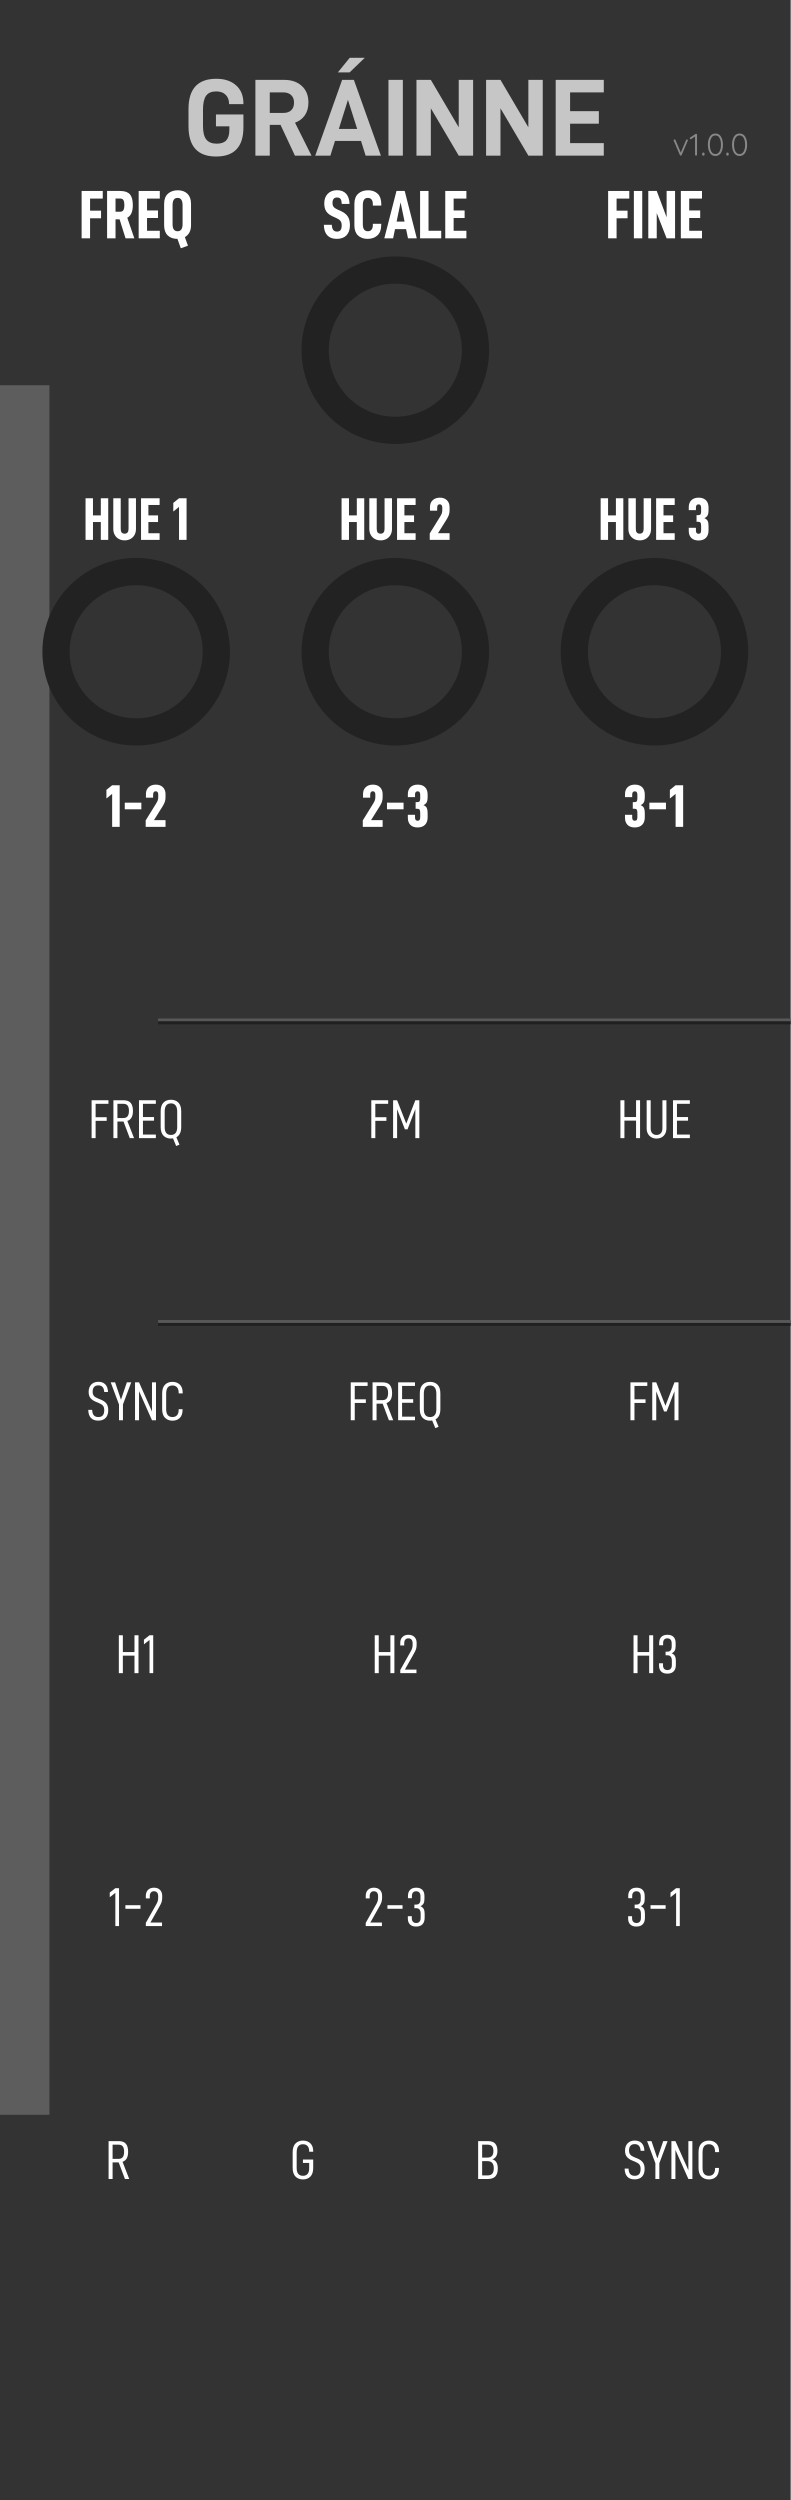
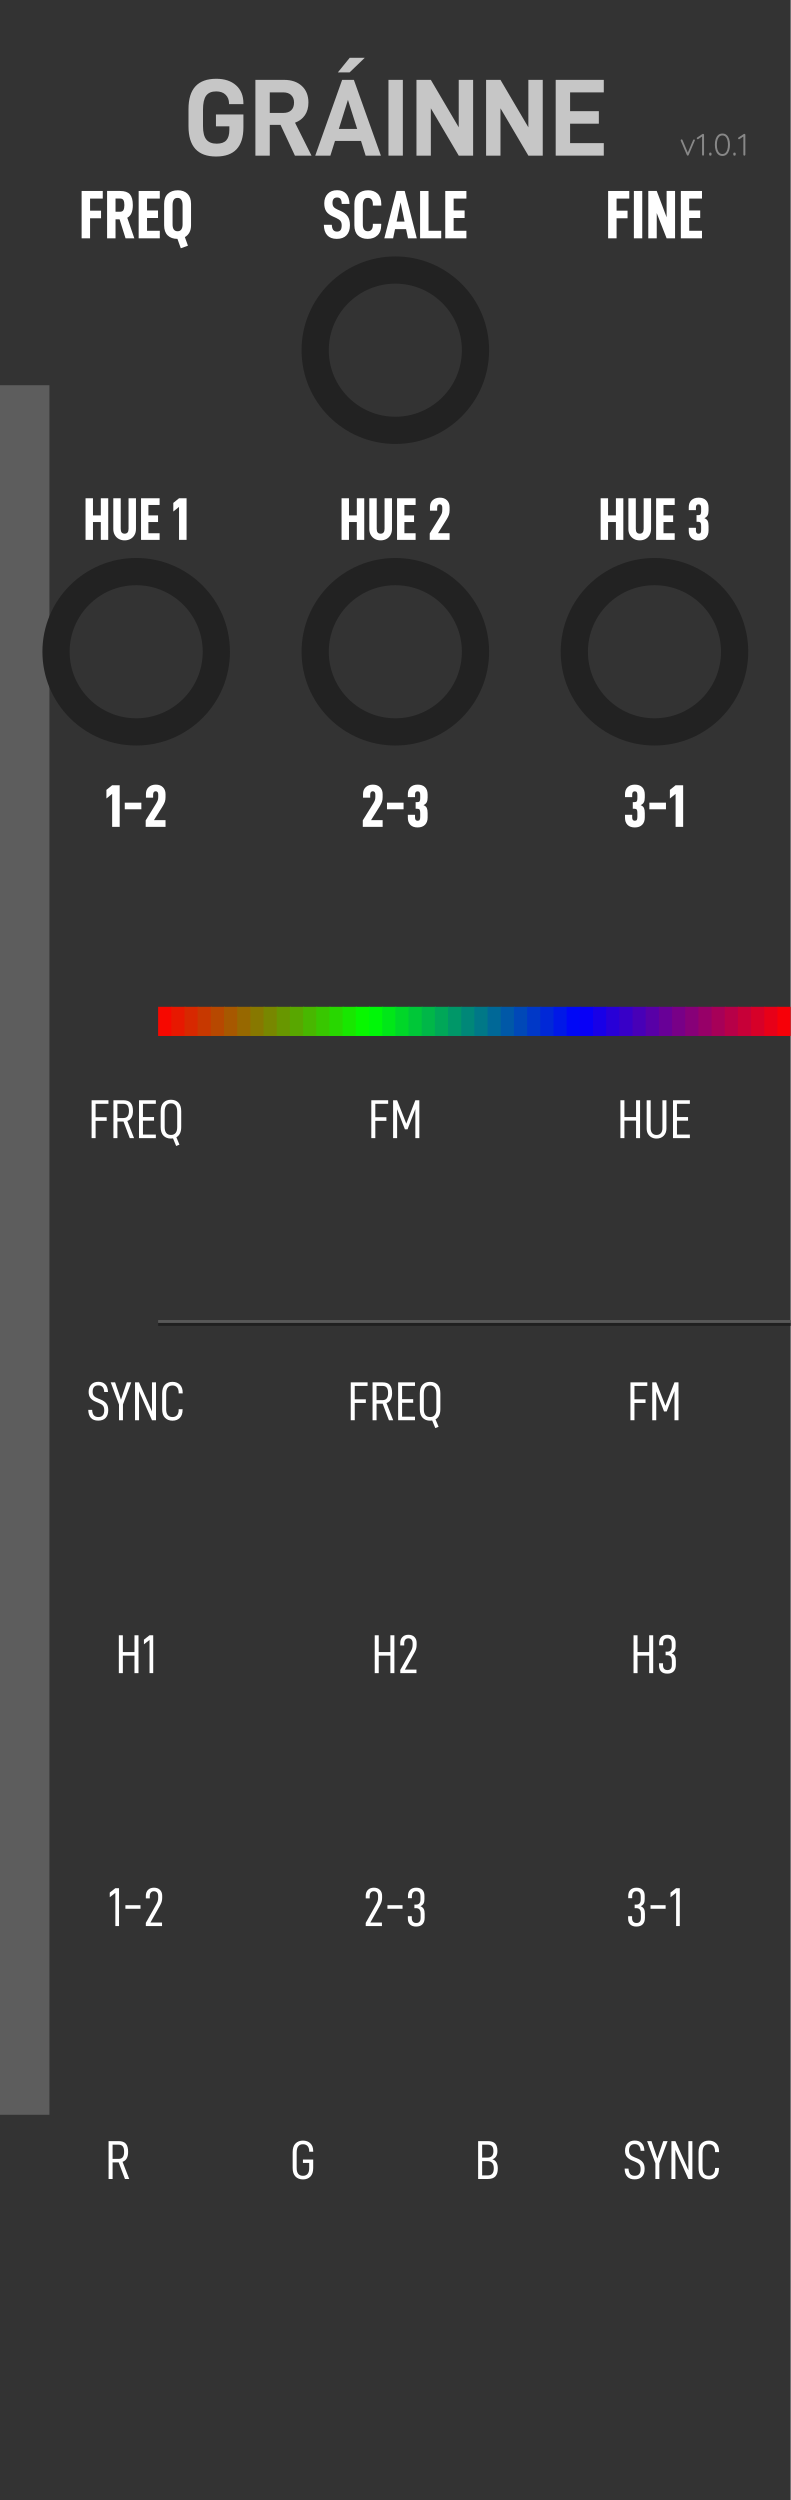
<svg xmlns="http://www.w3.org/2000/svg" width="40.64mm" height="128.50mm" viewBox="0 0 40.64 128.50">
  <rect x="0" y="0" width="40.64" height="128.50" fill="#333333" />
  <g id="palette-badge">
    <rect x="0" y="19.800" width="2.540" height="88.900" fill="#5d5d5d" stroke="none" />
  </g>
  <path d="M 50.0 267.0 C 50.0 83.7 133.7 -8.0 301.0 -8.0 Q 550.0 -8.0 550.0 257.0 V 375.0 H 300.0 V 267.0 H 422.0 V 234.0 Q 422.0 171.0 394.5 140.0 C 376.2 119.3 347.0 109.0 307.0 109.0 Q 243.0 109.0 212.5 146.5 C 192.2 171.5 182.0 212.3 182.0 269.0 V 418.0 Q 182.0 507.0 210.5 546.0 Q 239.0 585.0 302.0 585.0 C 339.3 585.0 368.2 574.7 388.5 554.0 C 408.8 533.3 419.0 507.3 419.0 476.0 V 469.0 H 550.0 V 476.0 Q 550.0 581.0 483.0 640.5 C 438.3 680.2 378.3 700.0 303.0 700.0 C 134.3 700.0 50.0 608.3 50.0 425.0 Z" fill="#c6c6c6" transform="translate(9.407,8.000) scale(0.005644,-0.005644)" />
  <path d="M 288.0 280.0 419.0 0.0 H 570.0 L 420.0 300.0 Q 479.0 322.0 510.5 369.0 Q 542.0 416.0 542.0 484.0 Q 542.0 579.0 482.0 634.5 Q 422.0 690.0 321.0 690.0 H 59.0 V 0.0 H 190.0 V 280.0 Z M 190.0 389.0 V 576.0 H 314.0 C 344.0 576.0 367.7 567.7 385.0 551.0 C 402.3 534.3 411.0 512.0 411.0 484.0 Q 411.0 438.0 385.5 413.5 C 368.5 397.2 344.7 389.0 314.0 389.0 Z" fill="#c6c6c6" transform="translate(12.794,8.000) scale(0.005644,-0.005644)" />
  <path d="M 421.0 134.0 463.0 0.0 H 602.0 L 356.0 690.0 H 249.0 L 4.0 0.0 H 142.0 L 184.0 134.0 Z M 386.0 243.0 H 219.0 L 302.0 508.0 Z M 318.0 891.0 210.0 758.0 H 317.0 L 455.0 891.0 Z" fill="#c6c6c6" transform="translate(16.180,8.000) scale(0.005644,-0.005644)" />
  <path d="M 65.0 690.0 V 0.0 H 196.0 V 690.0 Z" fill="#c6c6c6" transform="translate(19.600,8.000) scale(0.005644,-0.005644)" />
  <path d="M 575.0 690.0 H 444.0 V 258.0 L 190.0 690.0 H 59.0 V 0.0 H 190.0 V 431.0 L 444.0 0.0 H 575.0 Z" fill="#c6c6c6" transform="translate(21.073,8.000) scale(0.005644,-0.005644)" />
  <path d="M 575.0 690.0 H 444.0 V 258.0 L 190.0 690.0 H 59.0 V 0.0 H 190.0 V 431.0 L 444.0 0.0 H 575.0 Z" fill="#c6c6c6" transform="translate(24.652,8.000) scale(0.005644,-0.005644)" />
  <path d="M 190.0 576.0 H 497.0 V 690.0 H 59.0 V 0.0 H 497.0 V 114.0 H 190.0 V 291.0 H 452.0 V 405.0 H 190.0 Z" fill="#c6c6c6" transform="translate(28.230,8.000) scale(0.005644,-0.005644)" />
-   <path d="M 67.0 522.0 Q 52.0 522.0 44.0 513.0 Q 36.0 504.0 36.0 493.0 Q 36.0 489.0 37.0 485.0 Q 38.0 481.0 39.0 479.0 L 236.0 19.0 Q 240.0 10.0 248.5 4.5 Q 257.0 -1.0 266.0 0.0 Q 285.0 1.0 293.0 19.0 L 489.0 479.0 Q 490.0 483.0 491.5 486.5 Q 493.0 490.0 493.0 496.0 Q 493.0 508.0 484.0 514.5 Q 475.0 521.0 465.0 521.0 Q 444.0 522.0 436.0 502.0 L 265.2 97.4 L 95.0 502.0 Q 91.0 512.0 83.0 517.0 Q 75.0 522.0 67.0 522.0 Z" fill="#888888" transform="translate(34.568,8.000) scale(0.0016,-0.0016)" />
-   <path d="M 226.0 0.0 Q 240.0 0.0 249.0 9.0 Q 258.0 18.0 258.0 30.0 V 670.0 Q 258.0 682.0 251.0 690.5 Q 244.0 699.0 231.0 700.0 Q 226.0 701.0 219.5 700.0 Q 213.0 699.0 207.0 695.0 L 40.0 584.0 Q 24.0 575.0 24.0 559.0 Q 24.0 547.0 33.5 537.0 Q 43.0 527.0 55.0 527.0 Q 64.0 527.0 72.0 533.0 L 194.0 614.6 V 30.0 Q 194.0 18.0 203.0 9.0 Q 212.0 0.0 226.0 0.0 Z" fill="#888888" transform="translate(35.415,8.000) scale(0.0016,-0.0016)" />
-   <path d="M 87.0 0.0 H 94.0 Q 111.0 0.0 120.0 11.0 Q 129.0 22.0 129.0 39.0 V 60.0 Q 129.0 78.0 120.0 88.0 Q 111.0 98.0 94.0 98.0 H 87.0 Q 70.0 98.0 61.0 88.0 Q 52.0 78.0 52.0 60.0 V 39.0 Q 52.0 22.0 61.0 11.0 Q 70.0 0.0 87.0 0.0 Z" fill="#888888" transform="translate(36.007,8.000) scale(0.0016,-0.0016)" />
-   <path d="M 297.0 -10.0 Q 379.0 -10.0 432.5 38.0 Q 486.0 86.0 513.0 167.5 Q 540.0 249.0 540.0 350.0 Q 540.0 452.0 513.0 533.5 Q 486.0 615.0 432.5 662.5 Q 379.0 710.0 297.0 710.0 Q 217.0 710.0 163.0 662.5 Q 109.0 615.0 82.0 533.5 Q 55.0 452.0 55.0 350.0 Q 55.0 249.0 82.0 167.5 Q 109.0 86.0 163.0 38.0 Q 217.0 -10.0 297.0 -10.0 Z M 297.0 52.0 Q 239.0 52.0 199.5 89.0 Q 160.0 126.0 139.5 193.5 Q 119.0 261.0 119.0 350.0 Q 119.0 440.0 139.5 507.5 Q 160.0 575.0 199.5 612.0 Q 239.0 649.0 297.0 649.0 Q 356.0 649.0 395.5 612.0 Q 435.0 575.0 455.5 507.5 Q 476.0 440.0 476.0 350.0 Q 476.0 261.0 455.5 193.5 Q 435.0 126.0 395.5 89.0 Q 356.0 52.0 297.0 52.0 Z" fill="#888888" transform="translate(36.296,8.000) scale(0.0016,-0.0016)" />
-   <path d="M 87.0 0.0 H 94.0 Q 111.0 0.0 120.0 11.0 Q 129.0 22.0 129.0 39.0 V 60.0 Q 129.0 78.0 120.0 88.0 Q 111.0 98.0 94.0 98.0 H 87.0 Q 70.0 98.0 61.0 88.0 Q 52.0 78.0 52.0 60.0 V 39.0 Q 52.0 22.0 61.0 11.0 Q 70.0 0.0 87.0 0.0 Z" fill="#888888" transform="translate(37.248,8.000) scale(0.0016,-0.0016)" />
-   <path d="M 297.0 -10.0 Q 379.0 -10.0 432.5 38.0 Q 486.0 86.0 513.0 167.5 Q 540.0 249.0 540.0 350.0 Q 540.0 452.0 513.0 533.5 Q 486.0 615.0 432.5 662.5 Q 379.0 710.0 297.0 710.0 Q 217.0 710.0 163.0 662.5 Q 109.0 615.0 82.0 533.5 Q 55.0 452.0 55.0 350.0 Q 55.0 249.0 82.0 167.5 Q 109.0 86.0 163.0 38.0 Q 217.0 -10.0 297.0 -10.0 Z M 297.0 52.0 Q 239.0 52.0 199.5 89.0 Q 160.0 126.0 139.5 193.5 Q 119.0 261.0 119.0 350.0 Q 119.0 440.0 139.5 507.5 Q 160.0 575.0 199.5 612.0 Q 239.0 649.0 297.0 649.0 Q 356.0 649.0 395.5 612.0 Q 435.0 575.0 455.5 507.5 Q 476.0 440.0 476.0 350.0 Q 476.0 261.0 455.5 193.5 Q 435.0 126.0 395.5 89.0 Q 356.0 52.0 297.0 52.0 Z" fill="#888888" transform="translate(37.538,8.000) scale(0.0016,-0.0016)" />
+   <path d="M 67.0 522.0 Q 52.0 522.0 44.0 513.0 Q 36.0 504.0 36.0 493.0 Q 36.0 489.0 37.0 485.0 Q 38.0 481.0 39.0 479.0 L 236.0 19.0 Q 240.0 10.0 248.5 4.5 Q 257.0 -1.0 266.0 0.0 Q 285.0 1.0 293.0 19.0 L 489.0 479.0 Q 490.0 483.0 491.5 486.5 Q 493.0 490.0 493.0 496.0 Q 493.0 508.0 484.0 514.5 Q 475.0 521.0 465.0 521.0 Q 444.0 522.0 436.0 502.0 L 265.2 97.4 L 95.0 502.0 Q 91.0 512.0 83.0 517.0 Q 75.0 522.0 67.0 522.0 Z" fill="#888888" transform="translate(34.928,8.000) scale(0.0016,-0.0016)" />
+   <path d="M 226.0 0.0 Q 240.0 0.0 249.0 9.0 Q 258.0 18.0 258.0 30.0 V 670.0 Q 258.0 682.0 251.0 690.5 Q 244.0 699.0 231.0 700.0 Q 226.0 701.0 219.5 700.0 Q 213.0 699.0 207.0 695.0 L 40.0 584.0 Q 24.0 575.0 24.0 559.0 Q 24.0 547.0 33.5 537.0 Q 43.0 527.0 55.0 527.0 Q 64.0 527.0 72.0 533.0 L 194.0 614.6 V 30.0 Q 194.0 18.0 203.0 9.0 Q 212.0 0.0 226.0 0.0 Z" fill="#888888" transform="translate(35.775,8.000) scale(0.0016,-0.0016)" />
+   <path d="M 87.0 0.0 H 94.0 Q 111.0 0.0 120.0 11.0 Q 129.0 22.0 129.0 39.0 V 60.0 Q 129.0 78.0 120.0 88.0 Q 111.0 98.0 94.0 98.0 H 87.0 Q 70.0 98.0 61.0 88.0 Q 52.0 78.0 52.0 60.0 V 39.0 Q 52.0 22.0 61.0 11.0 Q 70.0 0.0 87.0 0.0 Z" fill="#888888" transform="translate(36.367,8.000) scale(0.0016,-0.0016)" />
+   <path d="M 297.0 -10.0 Q 379.0 -10.0 432.5 38.0 Q 486.0 86.0 513.0 167.5 Q 540.0 249.0 540.0 350.0 Q 540.0 452.0 513.0 533.5 Q 486.0 615.0 432.5 662.5 Q 379.0 710.0 297.0 710.0 Q 217.0 710.0 163.0 662.5 Q 109.0 615.0 82.0 533.5 Q 55.0 452.0 55.0 350.0 Q 55.0 249.0 82.0 167.5 Q 109.0 86.0 163.0 38.0 Q 217.0 -10.0 297.0 -10.0 Z M 297.0 52.0 Q 239.0 52.0 199.5 89.0 Q 160.0 126.0 139.5 193.5 Q 119.0 261.0 119.0 350.0 Q 119.0 440.0 139.5 507.5 Q 160.0 575.0 199.5 612.0 Q 239.0 649.0 297.0 649.0 Q 356.0 649.0 395.5 612.0 Q 435.0 575.0 455.5 507.5 Q 476.0 440.0 476.0 350.0 Q 476.0 261.0 455.5 193.5 Q 435.0 126.0 395.5 89.0 Q 356.0 52.0 297.0 52.0 Z" fill="#888888" transform="translate(36.656,8.000) scale(0.0016,-0.0016)" />
+   <path d="M 87.0 0.0 H 94.0 Q 111.0 0.0 120.0 11.0 Q 129.0 22.0 129.0 39.0 V 60.0 Q 129.0 78.0 120.0 88.0 Q 111.0 98.0 94.0 98.0 H 87.0 Q 70.0 98.0 61.0 88.0 Q 52.0 78.0 52.0 60.0 V 39.0 Q 52.0 22.0 61.0 11.0 Q 70.0 0.0 87.0 0.0 Z" fill="#888888" transform="translate(37.608,8.000) scale(0.0016,-0.0016)" />
+   <path d="M 226.0 0.0 Q 240.0 0.0 249.0 9.0 Q 258.0 18.0 258.0 30.0 V 670.0 Q 258.0 682.0 251.0 690.5 Q 244.0 699.0 231.0 700.0 Q 226.0 701.0 219.5 700.0 Q 213.0 699.0 207.0 695.0 L 40.0 584.0 Q 24.0 575.0 24.0 559.0 Q 24.0 547.0 33.5 537.0 Q 43.0 527.0 55.0 527.0 Q 64.0 527.0 72.0 533.0 L 194.0 614.6 V 30.0 Q 194.0 18.0 203.0 9.0 Q 212.0 0.0 226.0 0.0 Z" fill="#888888" transform="translate(37.898,8.000) scale(0.0016,-0.0016)" />
  <path d="M 165.0 579.0 H 350.0 V 690.0 H 42.0 V 0.0 H 165.0 V 292.0 H 325.0 V 403.0 H 165.0 Z" fill="#ffffff" transform="translate(4.047,12.250) scale(0.003528,-0.003528)" />
  <path d="M 224.0 277.0 311.0 0.0 H 439.0 L 336.0 300.0 Q 379.0 323.0 398.0 369.0 C 410.7 399.7 417.0 438.0 417.0 484.0 Q 417.0 592.0 374.5 641.0 C 346.2 673.7 298.0 690.0 230.0 690.0 H 42.0 V 0.0 H 165.0 V 277.0 Z M 165.0 387.0 V 580.0 H 229.0 Q 267.0 580.0 280.5 556.0 Q 294.0 532.0 294.0 484.0 C 294.0 452.0 289.3 427.8 280.0 411.5 C 270.7 395.2 253.7 387.0 229.0 387.0 Z" fill="#ffffff" transform="translate(5.356,12.250) scale(0.003528,-0.003528)" />
  <path d="M 164.0 579.0 H 350.0 V 690.0 H 42.0 V 0.0 H 350.0 V 110.0 H 164.0 V 296.0 H 324.0 V 406.0 H 164.0 Z" fill="#ffffff" transform="translate(6.979,12.250) scale(0.003528,-0.003528)" />
  <path d="M 406.0 84.5 Q 430.0 128.0 430.0 190.0 V 501.0 Q 430.0 599.0 377.5 649.5 C 342.5 683.2 296.0 700.0 238.0 700.0 Q 148.0 700.0 93.0 649.5 C 56.3 615.8 38.0 566.3 38.0 501.0 V 190.0 Q 38.0 93.0 90.0 42.5 C 124.7 8.8 171.7 -8.0 231.0 -8.0 H 232.0 L 281.0 -145.0 L 385.0 -107.0 L 340.0 18.0 Q 382.0 41.0 406.0 84.5 Z M 235.0 103.0 C 185.7 103.0 161.0 136.7 161.0 204.0 V 481.0 Q 161.0 535.0 178.5 562.0 Q 196.0 589.0 235.0 589.0 C 259.0 589.0 277.0 579.8 289.0 561.5 C 301.0 543.2 307.0 516.3 307.0 481.0 V 204.0 Q 307.0 156.0 288.5 129.5 C 276.2 111.8 258.3 103.0 235.0 103.0 Z" fill="#ffffff" transform="translate(8.302,12.250) scale(0.003528,-0.003528)" />
  <path d="M 68.0 45.0 C 100.0 9.7 146.3 -8.0 207.0 -8.0 Q 299.0 -8.0 349.0 44.0 C 382.3 78.7 399.0 128.0 399.0 192.0 Q 399.0 272.0 366.5 320.0 Q 334.0 368.0 262.0 400.0 L 217.0 420.0 C 191.0 431.3 172.5 444.2 161.5 458.5 Q 145.0 480.0 145.0 516.0 C 145.0 568.7 167.3 595.0 212.0 595.0 C 236.0 595.0 253.2 587.2 263.5 571.5 Q 279.0 548.0 280.0 501.0 H 393.0 Q 390.0 598.0 343.5 649.5 C 312.5 683.8 268.7 701.0 212.0 701.0 Q 126.0 701.0 75.5 649.0 C 41.8 614.3 25.0 568.0 25.0 510.0 Q 25.0 436.0 54.5 392.0 Q 84.0 348.0 151.0 318.0 L 198.0 297.0 Q 242.0 277.0 260.5 253.5 C 272.8 237.8 279.0 216.7 279.0 190.0 Q 279.0 142.0 262.5 120.0 C 251.5 105.3 234.0 98.0 210.0 98.0 Q 174.0 98.0 155.5 122.0 C 143.2 138.0 136.3 163.0 135.0 197.0 H 19.0 Q 20.0 98.0 68.0 45.0 Z" fill="#ffffff" transform="translate(16.579,12.250) scale(0.003528,-0.003528)" />
  <path d="M 90.0 42.5 C 124.7 8.8 171.7 -8.0 231.0 -8.0 Q 318.0 -8.0 373.5 42.5 Q 429.0 93.0 429.0 193.0 V 212.0 H 307.0 V 194.0 Q 307.0 149.0 287.5 126.0 C 274.5 110.7 257.0 103.0 235.0 103.0 C 185.7 103.0 161.0 136.7 161.0 204.0 V 481.0 Q 161.0 535.0 178.5 562.0 Q 196.0 589.0 235.0 589.0 Q 268.0 589.0 287.5 566.5 Q 307.0 544.0 307.0 497.0 V 477.0 H 430.0 V 498.0 Q 430.0 600.0 377.0 650.0 C 341.7 683.3 295.3 700.0 238.0 700.0 Q 148.0 700.0 93.0 649.5 C 56.3 615.8 38.0 566.3 38.0 501.0 V 190.0 Q 38.0 93.0 90.0 42.5 Z" fill="#ffffff" transform="translate(18.081,12.250) scale(0.003528,-0.003528)" />
  <path d="M 323.0 134.0 351.0 0.0 H 479.0 L 303.0 690.0 H 183.0 L 6.0 0.0 H 134.0 L 162.0 134.0 Z M 301.0 244.0 H 185.0 L 243.0 524.0 Z" fill="#ffffff" transform="translate(19.733,12.250) scale(0.003528,-0.003528)" />
  <path d="M 42.0 690.0 V 0.0 H 350.0 V 110.0 H 165.0 V 690.0 Z" fill="#ffffff" transform="translate(21.444,12.250) scale(0.003528,-0.003528)" />
  <path d="M 164.0 579.0 H 350.0 V 690.0 H 42.0 V 0.0 H 350.0 V 110.0 H 164.0 V 296.0 H 324.0 V 406.0 H 164.0 Z" fill="#ffffff" transform="translate(22.738,12.250) scale(0.003528,-0.003528)" />
  <path d="M 165.0 579.0 H 350.0 V 690.0 H 42.0 V 0.0 H 165.0 V 292.0 H 325.0 V 403.0 H 165.0 Z" fill="#ffffff" transform="translate(31.110,12.250) scale(0.003528,-0.003528)" />
  <path d="M 46.0 690.0 V 0.0 H 168.0 V 690.0 Z" fill="#ffffff" transform="translate(32.419,12.250) scale(0.003528,-0.003528)" />
  <path d="M 432.0 690.0 H 309.0 V 306.0 L 165.0 690.0 H 42.0 V 0.0 H 165.0 V 368.0 L 309.0 0.0 H 432.0 Z" fill="#ffffff" transform="translate(33.174,12.250) scale(0.003528,-0.003528)" />
  <path d="M 164.0 579.0 H 350.0 V 690.0 H 42.0 V 0.0 H 350.0 V 110.0 H 164.0 V 296.0 H 324.0 V 406.0 H 164.0 Z" fill="#ffffff" transform="translate(34.847,12.250) scale(0.003528,-0.003528)" />
  <circle cx="20.320" cy="18.000" r="4.120" fill="none" stroke="#222222" stroke-width="1.400" />
  <path d="M 418.0 690.0 H 295.0 V 406.0 H 165.0 V 690.0 H 42.0 V 0.0 H 165.0 V 296.0 H 295.0 V 0.0 H 418.0 Z" fill="#ffffff" transform="translate(4.267,27.750) scale(0.0031,-0.0031)" />
  <path d="M 133.5 15.5 C 161.8 -0.2 194.0 -8.0 230.0 -8.0 Q 284.0 -8.0 327.0 15.5 Q 370.0 39.0 394.0 82.0 Q 418.0 125.0 418.0 181.0 V 690.0 H 295.0 V 184.0 Q 295.0 103.0 230.0 103.0 Q 197.0 103.0 181.0 122.5 C 170.3 135.5 165.0 156.0 165.0 184.0 V 690.0 H 42.0 V 181.0 Q 42.0 125.0 66.5 82.0 Q 91.0 39.0 133.5 15.5 Z" fill="#ffffff" transform="translate(5.693,27.750) scale(0.0031,-0.0031)" />
  <path d="M 164.0 579.0 H 350.0 V 690.0 H 42.0 V 0.0 H 350.0 V 110.0 H 164.0 V 296.0 H 324.0 V 406.0 H 164.0 Z" fill="#ffffff" transform="translate(7.119,27.750) scale(0.0031,-0.0031)" />
  <path d="M 122.0 547.0 V 0.0 H 247.0 V 690.0 H 122.0 L 27.0 613.0 V 470.0 Z" fill="#ffffff" transform="translate(8.824,27.750) scale(0.0031,-0.0031)" />
  <path d="M 418.0 690.0 H 295.0 V 406.0 H 165.0 V 690.0 H 42.0 V 0.0 H 165.0 V 296.0 H 295.0 V 0.0 H 418.0 Z" fill="#ffffff" transform="translate(17.426,27.750) scale(0.0031,-0.0031)" />
  <path d="M 133.5 15.5 C 161.8 -0.2 194.0 -8.0 230.0 -8.0 Q 284.0 -8.0 327.0 15.5 Q 370.0 39.0 394.0 82.0 Q 418.0 125.0 418.0 181.0 V 690.0 H 295.0 V 184.0 Q 295.0 103.0 230.0 103.0 Q 197.0 103.0 181.0 122.5 C 170.3 135.5 165.0 156.0 165.0 184.0 V 690.0 H 42.0 V 181.0 Q 42.0 125.0 66.5 82.0 Q 91.0 39.0 133.5 15.5 Z" fill="#ffffff" transform="translate(18.852,27.750) scale(0.0031,-0.0031)" />
  <path d="M 164.0 579.0 H 350.0 V 690.0 H 42.0 V 0.0 H 350.0 V 110.0 H 164.0 V 296.0 H 324.0 V 406.0 H 164.0 Z" fill="#ffffff" transform="translate(20.278,27.750) scale(0.0031,-0.0031)" />
  <path d="M 34.0 107.0 V 0.0 H 363.0 V 111.0 H 171.0 L 313.0 338.0 C 330.3 366.0 343.0 391.2 351.0 413.5 Q 363.0 447.0 363.0 492.0 V 541.0 C 363.0 589.7 348.5 628.3 319.5 657.0 C 290.5 685.7 251.3 700.0 202.0 700.0 Q 128.0 700.0 83.0 658.0 Q 38.0 616.0 38.0 545.0 V 484.0 H 157.0 V 530.0 Q 157.0 590.0 199.0 590.0 C 227.7 590.0 242.0 571.7 242.0 535.0 V 496.0 Q 242.0 463.0 234.5 441.5 Q 227.0 420.0 209.0 390.0 Z" fill="#ffffff" transform="translate(21.983,27.750) scale(0.0031,-0.0031)" />
  <path d="M 418.0 690.0 H 295.0 V 406.0 H 165.0 V 690.0 H 42.0 V 0.0 H 165.0 V 296.0 H 295.0 V 0.0 H 418.0 Z" fill="#ffffff" transform="translate(30.743,27.750) scale(0.0031,-0.0031)" />
  <path d="M 133.5 15.5 C 161.8 -0.2 194.0 -8.0 230.0 -8.0 Q 284.0 -8.0 327.0 15.5 Q 370.0 39.0 394.0 82.0 Q 418.0 125.0 418.0 181.0 V 690.0 H 295.0 V 184.0 Q 295.0 103.0 230.0 103.0 Q 197.0 103.0 181.0 122.5 C 170.3 135.5 165.0 156.0 165.0 184.0 V 690.0 H 42.0 V 181.0 Q 42.0 125.0 66.5 82.0 Q 91.0 39.0 133.5 15.5 Z" fill="#ffffff" transform="translate(32.169,27.750) scale(0.0031,-0.0031)" />
  <path d="M 164.0 579.0 H 350.0 V 690.0 H 42.0 V 0.0 H 350.0 V 110.0 H 164.0 V 296.0 H 324.0 V 406.0 H 164.0 Z" fill="#ffffff" transform="translate(33.595,27.750) scale(0.0031,-0.0031)" />
  <path d="M 75.0 32.5 C 103.0 4.2 143.3 -10.0 196.0 -10.0 Q 274.0 -10.0 317.5 34.0 Q 361.0 78.0 361.0 156.0 V 227.0 Q 361.0 282.0 347.5 312.0 Q 334.0 342.0 292.0 360.0 Q 331.0 378.0 346.0 408.0 Q 361.0 438.0 361.0 488.0 V 535.0 C 361.0 587.7 346.7 628.3 318.0 657.0 C 289.3 685.7 249.0 700.0 197.0 700.0 Q 120.0 700.0 76.5 657.5 Q 33.0 615.0 33.0 542.0 V 493.0 H 152.0 V 535.0 Q 152.0 589.0 195.0 589.0 Q 219.0 589.0 228.5 574.0 C 234.8 564.0 238.0 548.7 238.0 528.0 V 471.0 Q 238.0 439.0 228.5 424.5 C 222.2 414.8 209.3 410.0 190.0 410.0 H 162.0 V 300.0 H 188.0 Q 218.0 300.0 228.0 285.0 C 234.7 275.0 238.0 257.7 238.0 233.0 V 162.0 Q 238.0 131.0 229.0 116.0 Q 220.0 101.0 195.0 101.0 C 166.3 101.0 152.0 119.0 152.0 155.0 V 200.0 H 33.0 V 149.0 Q 33.0 75.0 75.0 32.5 Z" fill="#ffffff" transform="translate(35.300,27.750) scale(0.0031,-0.0031)" />
  <circle cx="7.000" cy="33.500" r="4.120" fill="none" stroke="#222222" stroke-width="1.400" />
  <circle cx="20.320" cy="33.500" r="4.120" fill="none" stroke="#222222" stroke-width="1.400" />
  <circle cx="33.640" cy="33.500" r="4.120" fill="none" stroke="#222222" stroke-width="1.400" />
  <path d="M 122.0 547.0 V 0.0 H 247.0 V 690.0 H 122.0 L 27.0 613.0 V 470.0 Z" fill="#ffffff" transform="translate(5.386,42.500) scale(0.0031,-0.0031)" />
  <path d="M 38.0 401.0 V 291.0 H 313.0 V 401.0 Z" fill="#ffffff" transform="translate(6.295,42.500) scale(0.0031,-0.0031)" />
  <path d="M 34.0 107.0 V 0.0 H 363.0 V 111.0 H 171.0 L 313.0 338.0 C 330.3 366.0 343.0 391.2 351.0 413.5 Q 363.0 447.0 363.0 492.0 V 541.0 C 363.0 589.7 348.5 628.3 319.5 657.0 C 290.5 685.7 251.3 700.0 202.0 700.0 Q 128.0 700.0 83.0 658.0 Q 38.0 616.0 38.0 545.0 V 484.0 H 157.0 V 530.0 Q 157.0 590.0 199.0 590.0 C 227.7 590.0 242.0 571.7 242.0 535.0 V 496.0 Q 242.0 463.0 234.5 441.5 Q 227.0 420.0 209.0 390.0 Z" fill="#ffffff" transform="translate(7.383,42.500) scale(0.0031,-0.0031)" />
  <path d="M 34.0 107.0 V 0.0 H 363.0 V 111.0 H 171.0 L 313.0 338.0 C 330.3 366.0 343.0 391.2 351.0 413.5 Q 363.0 447.0 363.0 492.0 V 541.0 C 363.0 589.7 348.5 628.3 319.5 657.0 C 290.5 685.7 251.3 700.0 202.0 700.0 Q 128.0 700.0 83.0 658.0 Q 38.0 616.0 38.0 545.0 V 484.0 H 157.0 V 530.0 Q 157.0 590.0 199.0 590.0 C 227.7 590.0 242.0 571.7 242.0 535.0 V 496.0 Q 242.0 463.0 234.5 441.5 Q 227.0 420.0 209.0 390.0 Z" fill="#ffffff" transform="translate(18.542,42.500) scale(0.0031,-0.0031)" />
  <path d="M 38.0 401.0 V 291.0 H 313.0 V 401.0 Z" fill="#ffffff" transform="translate(19.773,42.500) scale(0.0031,-0.0031)" />
  <path d="M 75.0 32.5 C 103.0 4.2 143.3 -10.0 196.0 -10.0 Q 274.0 -10.0 317.5 34.0 Q 361.0 78.0 361.0 156.0 V 227.0 Q 361.0 282.0 347.5 312.0 Q 334.0 342.0 292.0 360.0 Q 331.0 378.0 346.0 408.0 Q 361.0 438.0 361.0 488.0 V 535.0 C 361.0 587.7 346.7 628.3 318.0 657.0 C 289.3 685.7 249.0 700.0 197.0 700.0 Q 120.0 700.0 76.5 657.5 Q 33.0 615.0 33.0 542.0 V 493.0 H 152.0 V 535.0 Q 152.0 589.0 195.0 589.0 Q 219.0 589.0 228.5 574.0 C 234.8 564.0 238.0 548.7 238.0 528.0 V 471.0 Q 238.0 439.0 228.5 424.5 C 222.2 414.8 209.3 410.0 190.0 410.0 H 162.0 V 300.0 H 188.0 Q 218.0 300.0 228.0 285.0 C 234.7 275.0 238.0 257.7 238.0 233.0 V 162.0 Q 238.0 131.0 229.0 116.0 Q 220.0 101.0 195.0 101.0 C 166.3 101.0 152.0 119.0 152.0 155.0 V 200.0 H 33.0 V 149.0 Q 33.0 75.0 75.0 32.5 Z" fill="#ffffff" transform="translate(20.861,42.500) scale(0.0031,-0.0031)" />
  <path d="M 75.0 32.5 C 103.0 4.2 143.3 -10.0 196.0 -10.0 Q 274.0 -10.0 317.5 34.0 Q 361.0 78.0 361.0 156.0 V 227.0 Q 361.0 282.0 347.5 312.0 Q 334.0 342.0 292.0 360.0 Q 331.0 378.0 346.0 408.0 Q 361.0 438.0 361.0 488.0 V 535.0 C 361.0 587.7 346.7 628.3 318.0 657.0 C 289.3 685.7 249.0 700.0 197.0 700.0 Q 120.0 700.0 76.5 657.5 Q 33.0 615.0 33.0 542.0 V 493.0 H 152.0 V 535.0 Q 152.0 589.0 195.0 589.0 Q 219.0 589.0 228.5 574.0 C 234.8 564.0 238.0 548.7 238.0 528.0 V 471.0 Q 238.0 439.0 228.5 424.5 C 222.2 414.8 209.3 410.0 190.0 410.0 H 162.0 V 300.0 H 188.0 Q 218.0 300.0 228.0 285.0 C 234.7 275.0 238.0 257.7 238.0 233.0 V 162.0 Q 238.0 131.0 229.0 116.0 Q 220.0 101.0 195.0 101.0 C 166.3 101.0 152.0 119.0 152.0 155.0 V 200.0 H 33.0 V 149.0 Q 33.0 75.0 75.0 32.5 Z" fill="#ffffff" transform="translate(32.023,42.500) scale(0.0031,-0.0031)" />
  <path d="M 38.0 401.0 V 291.0 H 313.0 V 401.0 Z" fill="#ffffff" transform="translate(33.260,42.500) scale(0.0031,-0.0031)" />
  <path d="M 122.0 547.0 V 0.0 H 247.0 V 690.0 H 122.0 L 27.0 613.0 V 470.0 Z" fill="#ffffff" transform="translate(34.348,42.500) scale(0.0031,-0.0031)" />
-   <g>
-     <rect x="8.128" y="52.350" width="32.512" height="0.150" fill="#585858" />
-     <rect x="8.128" y="52.500" width="32.512" height="0.150" fill="#202020" />
+   <g id="gradient-preview-bar">
+     <rect x="8.128" y="51.750" width="0.727" height="1.500" fill="#f70800" />
+     <rect x="8.805" y="51.750" width="0.727" height="1.500" fill="#e71800" />
+     <rect x="9.483" y="51.750" width="0.727" height="1.500" fill="#d72800" />
+     <rect x="10.160" y="51.750" width="0.727" height="1.500" fill="#c73800" />
+     <rect x="10.837" y="51.750" width="0.727" height="1.500" fill="#b74800" />
+     <rect x="11.515" y="51.750" width="0.727" height="1.500" fill="#a75800" />
+     <rect x="12.192" y="51.750" width="0.727" height="1.500" fill="#976800" />
+     <rect x="12.869" y="51.750" width="0.727" height="1.500" fill="#877800" />
+     <rect x="13.547" y="51.750" width="0.727" height="1.500" fill="#788700" />
+     <rect x="14.224" y="51.750" width="0.727" height="1.500" fill="#689700" />
+     <rect x="14.901" y="51.750" width="0.727" height="1.500" fill="#58a700" />
+     <rect x="15.579" y="51.750" width="0.727" height="1.500" fill="#48b700" />
+     <rect x="16.256" y="51.750" width="0.727" height="1.500" fill="#38c700" />
+     <rect x="16.933" y="51.750" width="0.727" height="1.500" fill="#28d700" />
+     <rect x="17.611" y="51.750" width="0.727" height="1.500" fill="#18e700" />
+     <rect x="18.288" y="51.750" width="0.727" height="1.500" fill="#08f700" />
+     <rect x="18.965" y="51.750" width="0.727" height="1.500" fill="#00f708" />
+     <rect x="19.643" y="51.750" width="0.727" height="1.500" fill="#00e718" />
+     <rect x="20.320" y="51.750" width="0.727" height="1.500" fill="#00d728" />
+     <rect x="20.997" y="51.750" width="0.727" height="1.500" fill="#00c738" />
+     <rect x="21.675" y="51.750" width="0.727" height="1.500" fill="#00b748" />
+     <rect x="22.352" y="51.750" width="0.727" height="1.500" fill="#00a758" />
+     <rect x="23.029" y="51.750" width="0.727" height="1.500" fill="#009768" />
+     <rect x="23.707" y="51.750" width="0.727" height="1.500" fill="#008778" />
+     <rect x="24.384" y="51.750" width="0.727" height="1.500" fill="#007887" />
+     <rect x="25.061" y="51.750" width="0.727" height="1.500" fill="#006897" />
+     <rect x="25.739" y="51.750" width="0.727" height="1.500" fill="#0058a7" />
+     <rect x="26.416" y="51.750" width="0.727" height="1.500" fill="#0048b7" />
+     <rect x="27.093" y="51.750" width="0.727" height="1.500" fill="#0038c7" />
+     <rect x="27.771" y="51.750" width="0.727" height="1.500" fill="#0028d7" />
+     <rect x="28.448" y="51.750" width="0.727" height="1.500" fill="#0018e7" />
+     <rect x="29.125" y="51.750" width="0.727" height="1.500" fill="#0008f7" />
+     <rect x="29.803" y="51.750" width="0.727" height="1.500" fill="#0800f7" />
+     <rect x="30.480" y="51.750" width="0.727" height="1.500" fill="#1800e7" />
+     <rect x="31.157" y="51.750" width="0.727" height="1.500" fill="#2800d7" />
+     <rect x="31.835" y="51.750" width="0.727" height="1.500" fill="#3800c7" />
+     <rect x="32.512" y="51.750" width="0.727" height="1.500" fill="#4800b7" />
+     <rect x="33.189" y="51.750" width="0.727" height="1.500" fill="#5800a7" />
+     <rect x="33.867" y="51.750" width="0.727" height="1.500" fill="#680097" />
+     <rect x="34.544" y="51.750" width="0.727" height="1.500" fill="#780087" />
+     <rect x="35.221" y="51.750" width="0.727" height="1.500" fill="#870078" />
+     <rect x="35.899" y="51.750" width="0.727" height="1.500" fill="#970068" />
+     <rect x="36.576" y="51.750" width="0.727" height="1.500" fill="#a70058" />
+     <rect x="37.253" y="51.750" width="0.727" height="1.500" fill="#b70048" />
+     <rect x="37.931" y="51.750" width="0.727" height="1.500" fill="#c70038" />
+     <rect x="38.608" y="51.750" width="0.727" height="1.500" fill="#d70028" />
+     <rect x="39.285" y="51.750" width="0.727" height="1.500" fill="#e70018" />
+     <rect x="39.963" y="51.750" width="0.677" height="1.500" fill="#f70008" />
  </g>
  <path d="M 133.0 625.0 H 367.0 V 690.0 H 60.0 V 0.0 H 133.0 V 315.0 H 335.0 V 381.0 H 133.0 Z" fill="#ffffff" transform="translate(4.539,58.500) scale(0.002822,-0.002822)" />
  <path d="M 244.0 302.0 358.0 0.0 H 436.0 L 314.0 313.0 Q 416.0 347.0 416.0 495.0 Q 416.0 594.0 374.5 642.0 Q 333.0 690.0 242.0 690.0 H 60.0 V 0.0 H 133.0 V 302.0 Z M 133.0 366.0 V 625.0 H 241.0 Q 296.0 625.0 319.5 592.5 C 335.2 570.8 343.0 538.3 343.0 495.0 Q 343.0 431.0 318.5 398.5 C 302.2 376.8 276.3 366.0 241.0 366.0 Z" fill="#ffffff" transform="translate(5.660,58.500) scale(0.002822,-0.002822)" />
  <path d="M 132.0 625.0 H 367.0 V 690.0 H 60.0 V 0.0 H 367.0 V 65.0 H 132.0 V 318.0 H 334.0 V 384.0 H 132.0 Z" fill="#ffffff" transform="translate(6.975,58.500) scale(0.002822,-0.002822)" />
  <path d="M 403.0 85.5 C 418.3 116.5 426.0 155.0 426.0 201.0 V 489.0 C 426.0 559.7 409.0 612.3 375.0 647.0 C 341.0 681.7 295.7 699.0 239.0 699.0 Q 154.0 699.0 103.0 647.0 Q 52.0 595.0 52.0 489.0 V 201.0 Q 52.0 97.0 103.0 44.5 Q 154.0 -8.0 239.0 -8.0 Q 259.0 -8.0 277.0 -5.0 L 334.0 -143.0 L 394.0 -119.0 L 338.0 16.0 Q 380.0 39.0 403.0 85.5 Z M 353.0 482.0 V 200.0 Q 353.0 129.0 323.5 93.5 C 303.8 69.8 276.0 58.0 240.0 58.0 C 163.3 58.0 125.0 105.3 125.0 200.0 V 482.0 Q 125.0 559.0 153.5 596.0 C 172.5 620.7 201.3 633.0 240.0 633.0 Q 295.0 633.0 324.0 595.5 C 343.3 570.5 353.0 532.7 353.0 482.0 Z" fill="#ffffff" transform="translate(8.112,58.500) scale(0.002822,-0.002822)" />
  <path d="M 133.0 625.0 H 367.0 V 690.0 H 60.0 V 0.0 H 133.0 V 315.0 H 335.0 V 381.0 H 133.0 Z" fill="#ffffff" transform="translate(18.916,58.500) scale(0.002822,-0.002822)" />
  <path d="M 538.0 690.0 H 465.0 L 300.0 264.0 L 133.0 690.0 H 60.0 V 0.0 H 133.0 V 527.0 L 275.0 160.0 H 323.0 L 465.0 530.0 V 0.0 H 538.0 Z" fill="#ffffff" transform="translate(20.036,58.500) scale(0.002822,-0.002822)" />
  <path d="M 418.0 690.0 H 345.0 V 384.0 H 133.0 V 690.0 H 60.0 V 0.0 H 133.0 V 319.0 H 345.0 V 0.0 H 418.0 Z" fill="#ffffff" transform="translate(31.720,58.500) scale(0.002822,-0.002822)" />
  <path d="M 147.0 15.0 C 174.3 -0.3 205.3 -8.0 240.0 -8.0 Q 320.0 -8.0 370.0 42.5 C 403.3 76.2 420.0 120.7 420.0 176.0 V 690.0 H 347.0 V 180.0 Q 347.0 122.0 318.5 90.0 C 299.5 68.7 273.3 58.0 240.0 58.0 Q 190.0 58.0 161.5 89.5 Q 133.0 121.0 133.0 180.0 V 690.0 H 60.0 V 176.0 Q 60.0 122.0 83.0 80.0 Q 106.0 38.0 147.0 15.0 Z" fill="#ffffff" transform="translate(33.069,58.500) scale(0.002822,-0.002822)" />
  <path d="M 132.0 625.0 H 367.0 V 690.0 H 60.0 V 0.0 H 367.0 V 65.0 H 132.0 V 318.0 H 334.0 V 384.0 H 132.0 Z" fill="#ffffff" transform="translate(34.423,58.500) scale(0.002822,-0.002822)" />
  <g>
    <rect x="8.128" y="67.850" width="32.512" height="0.150" fill="#585858" />
    <rect x="8.128" y="68.000" width="32.512" height="0.150" fill="#202020" />
  </g>
  <path d="M 73.5 43.0 C 103.8 9.7 148.3 -7.0 207.0 -7.0 Q 296.0 -7.0 343.0 42.5 C 374.3 75.5 390.0 122.3 390.0 183.0 Q 390.0 262.0 355.0 306.0 Q 320.0 350.0 251.0 377.0 L 210.0 393.0 Q 153.0 415.0 129.5 443.0 C 113.8 461.7 106.0 487.3 106.0 520.0 C 106.0 556.7 114.7 585.0 132.0 605.0 Q 158.0 635.0 210.0 635.0 C 276.7 635.0 312.3 594.7 317.0 514.0 H 386.0 Q 382.0 607.0 336.0 653.5 Q 290.0 700.0 211.0 700.0 Q 128.0 700.0 80.5 650.0 C 48.8 616.7 33.0 572.0 33.0 516.0 Q 33.0 445.0 67.0 403.0 Q 101.0 361.0 169.0 334.0 L 209.0 318.0 C 249.7 301.3 277.8 283.7 293.5 265.0 C 309.2 246.3 317.0 218.7 317.0 182.0 Q 317.0 119.0 290.5 88.5 C 272.8 68.2 246.0 58.0 210.0 58.0 Q 157.0 58.0 128.5 88.5 Q 100.0 119.0 97.0 189.0 H 26.0 Q 28.0 93.0 73.5 43.0 Z" fill="#ffffff" transform="translate(4.463,73.000) scale(0.002822,-0.002822)" />
  <path d="M 232.0 287.0 383.0 690.0 H 303.0 L 196.0 374.0 L 89.0 690.0 H 9.0 L 160.0 287.0 V 0.0 H 232.0 Z" fill="#ffffff" transform="translate(5.665,73.000) scale(0.002822,-0.002822)" />
  <path d="M 442.0 690.0 H 369.0 V 159.0 L 133.0 690.0 H 60.0 V 0.0 H 133.0 V 530.0 L 369.0 0.0 H 442.0 Z" fill="#ffffff" transform="translate(6.771,73.000) scale(0.002822,-0.002822)" />
  <path d="M 104.0 44.5 Q 156.0 -8.0 241.0 -8.0 Q 322.0 -8.0 373.0 41.5 Q 424.0 91.0 424.0 191.0 V 201.0 H 353.0 V 192.0 Q 353.0 124.0 323.0 91.0 Q 293.0 58.0 241.0 58.0 C 163.7 58.0 125.0 105.3 125.0 200.0 V 482.0 Q 125.0 560.0 154.0 596.5 C 173.3 620.8 202.3 633.0 241.0 633.0 Q 292.0 633.0 322.5 600.0 C 342.8 578.0 353.0 543.3 353.0 496.0 V 489.0 H 426.0 V 498.0 Q 426.0 599.0 374.0 649.0 C 339.3 682.3 294.7 699.0 240.0 699.0 Q 155.0 699.0 103.5 646.5 C 69.2 611.5 52.0 559.0 52.0 489.0 V 201.0 Q 52.0 97.0 104.0 44.5 Z" fill="#ffffff" transform="translate(8.188,73.000) scale(0.002822,-0.002822)" />
  <path d="M 133.0 625.0 H 367.0 V 690.0 H 60.0 V 0.0 H 133.0 V 315.0 H 335.0 V 381.0 H 133.0 Z" fill="#ffffff" transform="translate(17.859,73.000) scale(0.002822,-0.002822)" />
  <path d="M 244.0 302.0 358.0 0.0 H 436.0 L 314.0 313.0 Q 416.0 347.0 416.0 495.0 Q 416.0 594.0 374.5 642.0 Q 333.0 690.0 242.0 690.0 H 60.0 V 0.0 H 133.0 V 302.0 Z M 133.0 366.0 V 625.0 H 241.0 Q 296.0 625.0 319.5 592.5 C 335.2 570.8 343.0 538.3 343.0 495.0 Q 343.0 431.0 318.5 398.5 C 302.2 376.8 276.3 366.0 241.0 366.0 Z" fill="#ffffff" transform="translate(18.980,73.000) scale(0.002822,-0.002822)" />
  <path d="M 132.0 625.0 H 367.0 V 690.0 H 60.0 V 0.0 H 367.0 V 65.0 H 132.0 V 318.0 H 334.0 V 384.0 H 132.0 Z" fill="#ffffff" transform="translate(20.295,73.000) scale(0.002822,-0.002822)" />
  <path d="M 403.0 85.5 C 418.3 116.5 426.0 155.0 426.0 201.0 V 489.0 C 426.0 559.7 409.0 612.3 375.0 647.0 C 341.0 681.7 295.7 699.0 239.0 699.0 Q 154.0 699.0 103.0 647.0 Q 52.0 595.0 52.0 489.0 V 201.0 Q 52.0 97.0 103.0 44.5 Q 154.0 -8.0 239.0 -8.0 Q 259.0 -8.0 277.0 -5.0 L 334.0 -143.0 L 394.0 -119.0 L 338.0 16.0 Q 380.0 39.0 403.0 85.5 Z M 353.0 482.0 V 200.0 Q 353.0 129.0 323.5 93.5 C 303.8 69.8 276.0 58.0 240.0 58.0 C 163.3 58.0 125.0 105.3 125.0 200.0 V 482.0 Q 125.0 559.0 153.5 596.0 C 172.5 620.7 201.3 633.0 240.0 633.0 Q 295.0 633.0 324.0 595.5 C 343.3 570.5 353.0 532.7 353.0 482.0 Z" fill="#ffffff" transform="translate(21.432,73.000) scale(0.002822,-0.002822)" />
  <path d="M 133.0 625.0 H 367.0 V 690.0 H 60.0 V 0.0 H 133.0 V 315.0 H 335.0 V 381.0 H 133.0 Z" fill="#ffffff" transform="translate(32.236,73.000) scale(0.002822,-0.002822)" />
  <path d="M 538.0 690.0 H 465.0 L 300.0 264.0 L 133.0 690.0 H 60.0 V 0.0 H 133.0 V 527.0 L 275.0 160.0 H 323.0 L 465.0 530.0 V 0.0 H 538.0 Z" fill="#ffffff" transform="translate(33.356,73.000) scale(0.002822,-0.002822)" />
  <path d="M 418.0 690.0 H 345.0 V 384.0 H 133.0 V 690.0 H 60.0 V 0.0 H 133.0 V 319.0 H 345.0 V 0.0 H 418.0 Z" fill="#ffffff" transform="translate(5.939,86.000) scale(0.002822,-0.002822)" />
  <path d="M 141.0 605.0 V 0.0 H 208.0 V 690.0 H 141.0 L 39.0 610.0 V 525.0 Z" fill="#ffffff" transform="translate(7.288,86.000) scale(0.002822,-0.002822)" />
  <path d="M 418.0 690.0 H 345.0 V 384.0 H 133.0 V 690.0 H 60.0 V 0.0 H 133.0 V 319.0 H 345.0 V 0.0 H 418.0 Z" fill="#ffffff" transform="translate(19.092,86.000) scale(0.002822,-0.002822)" />
  <path d="M 47.0 58.0 V 0.0 H 342.0 V 65.0 H 131.0 L 299.0 363.0 C 315.0 390.3 326.7 415.3 334.0 438.0 C 341.3 460.7 345.0 486.3 345.0 515.0 V 552.0 C 345.0 596.7 331.7 632.3 305.0 659.0 C 278.3 685.7 242.0 699.0 196.0 699.0 Q 127.0 699.0 87.0 659.0 C 60.3 632.3 47.0 596.3 47.0 551.0 V 504.0 H 119.0 V 544.0 C 119.0 572.7 125.7 594.8 139.0 610.5 C 152.3 626.2 170.3 634.0 193.0 634.0 C 219.7 634.0 239.5 626.2 252.5 610.5 Q 272.0 587.0 272.0 543.0 V 515.0 C 272.0 492.3 269.2 471.8 263.5 453.5 Q 255.0 426.0 238.0 397.0 Z" fill="#ffffff" transform="translate(20.441,86.000) scale(0.002822,-0.002822)" />
  <path d="M 418.0 690.0 H 345.0 V 384.0 H 133.0 V 690.0 H 60.0 V 0.0 H 133.0 V 319.0 H 345.0 V 0.0 H 418.0 Z" fill="#ffffff" transform="translate(32.394,86.000) scale(0.002822,-0.002822)" />
  <path d="M 86.0 29.0 C 112.0 3.7 149.3 -9.0 198.0 -9.0 Q 273.0 -9.0 313.0 32.5 C 339.7 60.2 353.0 99.7 353.0 151.0 V 224.0 Q 353.0 278.0 336.5 310.0 C 325.5 331.3 305.7 348.7 277.0 362.0 Q 316.0 380.0 332.5 410.5 Q 349.0 441.0 349.0 491.0 V 550.0 Q 349.0 621.0 310.5 660.0 Q 272.0 699.0 200.0 699.0 Q 127.0 699.0 88.0 659.5 Q 49.0 620.0 49.0 549.0 V 508.0 H 121.0 V 548.0 C 121.0 575.3 127.7 596.5 141.0 611.5 Q 161.0 634.0 198.0 634.0 C 223.3 634.0 242.8 626.2 256.5 610.5 C 270.2 594.8 277.0 572.0 277.0 542.0 V 488.0 Q 277.0 440.0 258.0 415.5 C 245.3 399.2 224.3 391.0 195.0 391.0 H 166.0 V 326.0 H 195.0 Q 240.0 326.0 260.0 300.5 C 273.3 283.5 280.0 258.3 280.0 225.0 V 148.0 Q 280.0 104.0 259.5 80.0 Q 239.0 56.0 199.0 56.0 Q 161.0 56.0 140.0 78.5 Q 119.0 101.0 119.0 142.0 V 180.0 H 47.0 V 136.0 Q 47.0 67.0 86.0 29.0 Z" fill="#ffffff" transform="translate(33.743,86.000) scale(0.002822,-0.002822)" />
  <path d="M 141.0 605.0 V 0.0 H 208.0 V 690.0 H 141.0 L 39.0 610.0 V 525.0 Z" fill="#ffffff" transform="translate(5.531,99.000) scale(0.002822,-0.002822)" />
  <path d="M 50.0 380.0 V 315.0 H 325.0 V 380.0 Z" fill="#ffffff" transform="translate(6.304,99.000) scale(0.002822,-0.002822)" />
  <path d="M 47.0 58.0 V 0.0 H 342.0 V 65.0 H 131.0 L 299.0 363.0 C 315.0 390.3 326.7 415.3 334.0 438.0 C 341.3 460.7 345.0 486.3 345.0 515.0 V 552.0 C 345.0 596.7 331.7 632.3 305.0 659.0 C 278.3 685.7 242.0 699.0 196.0 699.0 Q 127.0 699.0 87.0 659.0 C 60.3 632.3 47.0 596.3 47.0 551.0 V 504.0 H 119.0 V 544.0 C 119.0 572.7 125.7 594.8 139.0 610.5 C 152.3 626.2 170.3 634.0 193.0 634.0 C 219.7 634.0 239.5 626.2 252.5 610.5 Q 272.0 587.0 272.0 543.0 V 515.0 C 272.0 492.3 269.2 471.8 263.5 453.5 Q 255.0 426.0 238.0 397.0 Z" fill="#ffffff" transform="translate(7.363,99.000) scale(0.002822,-0.002822)" />
  <path d="M 47.0 58.0 V 0.0 H 342.0 V 65.0 H 131.0 L 299.0 363.0 C 315.0 390.3 326.7 415.3 334.0 438.0 C 341.3 460.7 345.0 486.3 345.0 515.0 V 552.0 C 345.0 596.7 331.7 632.3 305.0 659.0 C 278.3 685.7 242.0 699.0 196.0 699.0 Q 127.0 699.0 87.0 659.0 C 60.3 632.3 47.0 596.3 47.0 551.0 V 504.0 H 119.0 V 544.0 C 119.0 572.7 125.7 594.8 139.0 610.5 C 152.3 626.2 170.3 634.0 193.0 634.0 C 219.7 634.0 239.5 626.2 252.5 610.5 Q 272.0 587.0 272.0 543.0 V 515.0 C 272.0 492.3 269.2 471.8 263.5 453.5 Q 255.0 426.0 238.0 397.0 Z" fill="#ffffff" transform="translate(18.666,99.000) scale(0.002822,-0.002822)" />
  <path d="M 50.0 380.0 V 315.0 H 325.0 V 380.0 Z" fill="#ffffff" transform="translate(19.773,99.000) scale(0.002822,-0.002822)" />
  <path d="M 86.0 29.0 C 112.0 3.7 149.3 -9.0 198.0 -9.0 Q 273.0 -9.0 313.0 32.5 C 339.7 60.2 353.0 99.7 353.0 151.0 V 224.0 Q 353.0 278.0 336.5 310.0 C 325.5 331.3 305.7 348.7 277.0 362.0 Q 316.0 380.0 332.5 410.5 Q 349.0 441.0 349.0 491.0 V 550.0 Q 349.0 621.0 310.5 660.0 Q 272.0 699.0 200.0 699.0 Q 127.0 699.0 88.0 659.5 Q 49.0 620.0 49.0 549.0 V 508.0 H 121.0 V 548.0 C 121.0 575.3 127.7 596.5 141.0 611.5 Q 161.0 634.0 198.0 634.0 C 223.3 634.0 242.8 626.2 256.5 610.5 C 270.2 594.8 277.0 572.0 277.0 542.0 V 488.0 Q 277.0 440.0 258.0 415.5 C 245.3 399.2 224.3 391.0 195.0 391.0 H 166.0 V 326.0 H 195.0 Q 240.0 326.0 260.0 300.5 C 273.3 283.5 280.0 258.3 280.0 225.0 V 148.0 Q 280.0 104.0 259.5 80.0 Q 239.0 56.0 199.0 56.0 Q 161.0 56.0 140.0 78.5 Q 119.0 101.0 119.0 142.0 V 180.0 H 47.0 V 136.0 Q 47.0 67.0 86.0 29.0 Z" fill="#ffffff" transform="translate(20.831,99.000) scale(0.002822,-0.002822)" />
  <path d="M 86.0 29.0 C 112.0 3.7 149.3 -9.0 198.0 -9.0 Q 273.0 -9.0 313.0 32.5 C 339.7 60.2 353.0 99.7 353.0 151.0 V 224.0 Q 353.0 278.0 336.5 310.0 C 325.5 331.3 305.7 348.7 277.0 362.0 Q 316.0 380.0 332.5 410.5 Q 349.0 441.0 349.0 491.0 V 550.0 Q 349.0 621.0 310.5 660.0 Q 272.0 699.0 200.0 699.0 Q 127.0 699.0 88.0 659.5 Q 49.0 620.0 49.0 549.0 V 508.0 H 121.0 V 548.0 C 121.0 575.3 127.7 596.5 141.0 611.5 Q 161.0 634.0 198.0 634.0 C 223.3 634.0 242.8 626.2 256.5 610.5 C 270.2 594.8 277.0 572.0 277.0 542.0 V 488.0 Q 277.0 440.0 258.0 415.5 C 245.3 399.2 224.3 391.0 195.0 391.0 H 166.0 V 326.0 H 195.0 Q 240.0 326.0 260.0 300.5 C 273.3 283.5 280.0 258.3 280.0 225.0 V 148.0 Q 280.0 104.0 259.5 80.0 Q 239.0 56.0 199.0 56.0 Q 161.0 56.0 140.0 78.5 Q 119.0 101.0 119.0 142.0 V 180.0 H 47.0 V 136.0 Q 47.0 67.0 86.0 29.0 Z" fill="#ffffff" transform="translate(32.153,99.000) scale(0.002822,-0.002822)" />
  <path d="M 50.0 380.0 V 315.0 H 325.0 V 380.0 Z" fill="#ffffff" transform="translate(33.296,99.000) scale(0.002822,-0.002822)" />
  <path d="M 141.0 605.0 V 0.0 H 208.0 V 690.0 H 141.0 L 39.0 610.0 V 525.0 Z" fill="#ffffff" transform="translate(34.354,99.000) scale(0.002822,-0.002822)" />
  <path d="M 244.0 302.0 358.0 0.0 H 436.0 L 314.0 313.0 Q 416.0 347.0 416.0 495.0 Q 416.0 594.0 374.5 642.0 Q 333.0 690.0 242.0 690.0 H 60.0 V 0.0 H 133.0 V 302.0 Z M 133.0 366.0 V 625.0 H 241.0 Q 296.0 625.0 319.5 592.5 C 335.2 570.8 343.0 538.3 343.0 495.0 Q 343.0 431.0 318.5 398.5 C 302.2 376.8 276.3 366.0 241.0 366.0 Z" fill="#ffffff" transform="translate(5.412,112.000) scale(0.002822,-0.002822)" />
  <path d="M 103.5 44.5 Q 155.0 -8.0 240.0 -8.0 Q 324.0 -8.0 375.0 44.0 Q 426.0 96.0 426.0 200.0 V 354.0 H 239.0 V 293.0 H 353.0 V 197.0 Q 353.0 127.0 324.0 92.5 Q 295.0 58.0 240.0 58.0 C 163.3 58.0 125.0 105.3 125.0 200.0 V 482.0 C 125.0 582.7 163.3 633.0 240.0 633.0 Q 292.0 633.0 322.5 600.5 C 342.8 578.8 353.0 548.0 353.0 508.0 V 496.0 H 426.0 V 508.0 Q 426.0 600.0 374.5 649.5 Q 323.0 699.0 240.0 699.0 Q 155.0 699.0 103.5 646.5 C 69.2 611.5 52.0 559.0 52.0 489.0 V 201.0 Q 52.0 97.0 103.5 44.5 Z" fill="#ffffff" transform="translate(14.896,112.000) scale(0.002822,-0.002822)" />
  <path d="M 418.0 190.0 Q 418.0 331.0 320.0 358.0 C 380.7 380.7 411.0 431.3 411.0 510.0 C 411.0 570.7 397.2 615.8 369.5 645.5 C 341.8 675.2 297.3 690.0 236.0 690.0 H 60.0 V 0.0 H 237.0 Q 331.0 0.0 374.5 48.0 Q 418.0 96.0 418.0 190.0 Z M 318.0 97.0 C 300.0 75.7 271.0 65.0 231.0 65.0 H 133.0 V 325.0 H 231.0 Q 345.0 325.0 345.0 195.0 Q 345.0 129.0 318.0 97.0 Z M 133.0 625.0 H 231.0 C 268.3 625.0 295.5 615.8 312.5 597.5 Q 338.0 570.0 338.0 506.0 C 338.0 428.7 302.0 390.0 230.0 390.0 H 133.0 Z" fill="#ffffff" transform="translate(24.407,112.000) scale(0.002822,-0.002822)" />
  <path d="M 73.5 43.0 C 103.8 9.7 148.3 -7.0 207.0 -7.0 Q 296.0 -7.0 343.0 42.5 C 374.3 75.5 390.0 122.3 390.0 183.0 Q 390.0 262.0 355.0 306.0 Q 320.0 350.0 251.0 377.0 L 210.0 393.0 Q 153.0 415.0 129.5 443.0 C 113.8 461.7 106.0 487.3 106.0 520.0 C 106.0 556.7 114.7 585.0 132.0 605.0 Q 158.0 635.0 210.0 635.0 C 276.7 635.0 312.3 594.7 317.0 514.0 H 386.0 Q 382.0 607.0 336.0 653.5 Q 290.0 700.0 211.0 700.0 Q 128.0 700.0 80.5 650.0 C 48.8 616.7 33.0 572.0 33.0 516.0 Q 33.0 445.0 67.0 403.0 Q 101.0 361.0 169.0 334.0 L 209.0 318.0 C 249.7 301.3 277.8 283.7 293.5 265.0 C 309.2 246.3 317.0 218.7 317.0 182.0 Q 317.0 119.0 290.5 88.5 C 272.8 68.2 246.0 58.0 210.0 58.0 Q 157.0 58.0 128.5 88.5 Q 100.0 119.0 97.0 189.0 H 26.0 Q 28.0 93.0 73.5 43.0 Z" fill="#ffffff" transform="translate(32.033,112.000) scale(0.002822,-0.002822)" />
  <path d="M 232.0 287.0 383.0 690.0 H 303.0 L 196.0 374.0 L 89.0 690.0 H 9.0 L 160.0 287.0 V 0.0 H 232.0 Z" fill="#ffffff" transform="translate(33.235,112.000) scale(0.002822,-0.002822)" />
  <path d="M 442.0 690.0 H 369.0 V 159.0 L 133.0 690.0 H 60.0 V 0.0 H 133.0 V 530.0 L 369.0 0.0 H 442.0 Z" fill="#ffffff" transform="translate(34.341,112.000) scale(0.002822,-0.002822)" />
  <path d="M 104.0 44.5 Q 156.0 -8.0 241.0 -8.0 Q 322.0 -8.0 373.0 41.5 Q 424.0 91.0 424.0 191.0 V 201.0 H 353.0 V 192.0 Q 353.0 124.0 323.0 91.0 Q 293.0 58.0 241.0 58.0 C 163.7 58.0 125.0 105.3 125.0 200.0 V 482.0 Q 125.0 560.0 154.0 596.5 C 173.3 620.8 202.3 633.0 241.0 633.0 Q 292.0 633.0 322.5 600.0 C 342.8 578.0 353.0 543.3 353.0 496.0 V 489.0 H 426.0 V 498.0 Q 426.0 599.0 374.0 649.0 C 339.3 682.3 294.7 699.0 240.0 699.0 Q 155.0 699.0 103.5 646.5 C 69.2 611.5 52.0 559.0 52.0 489.0 V 201.0 Q 52.0 97.0 104.0 44.5 Z" fill="#ffffff" transform="translate(35.758,112.000) scale(0.002822,-0.002822)" />
</svg>
